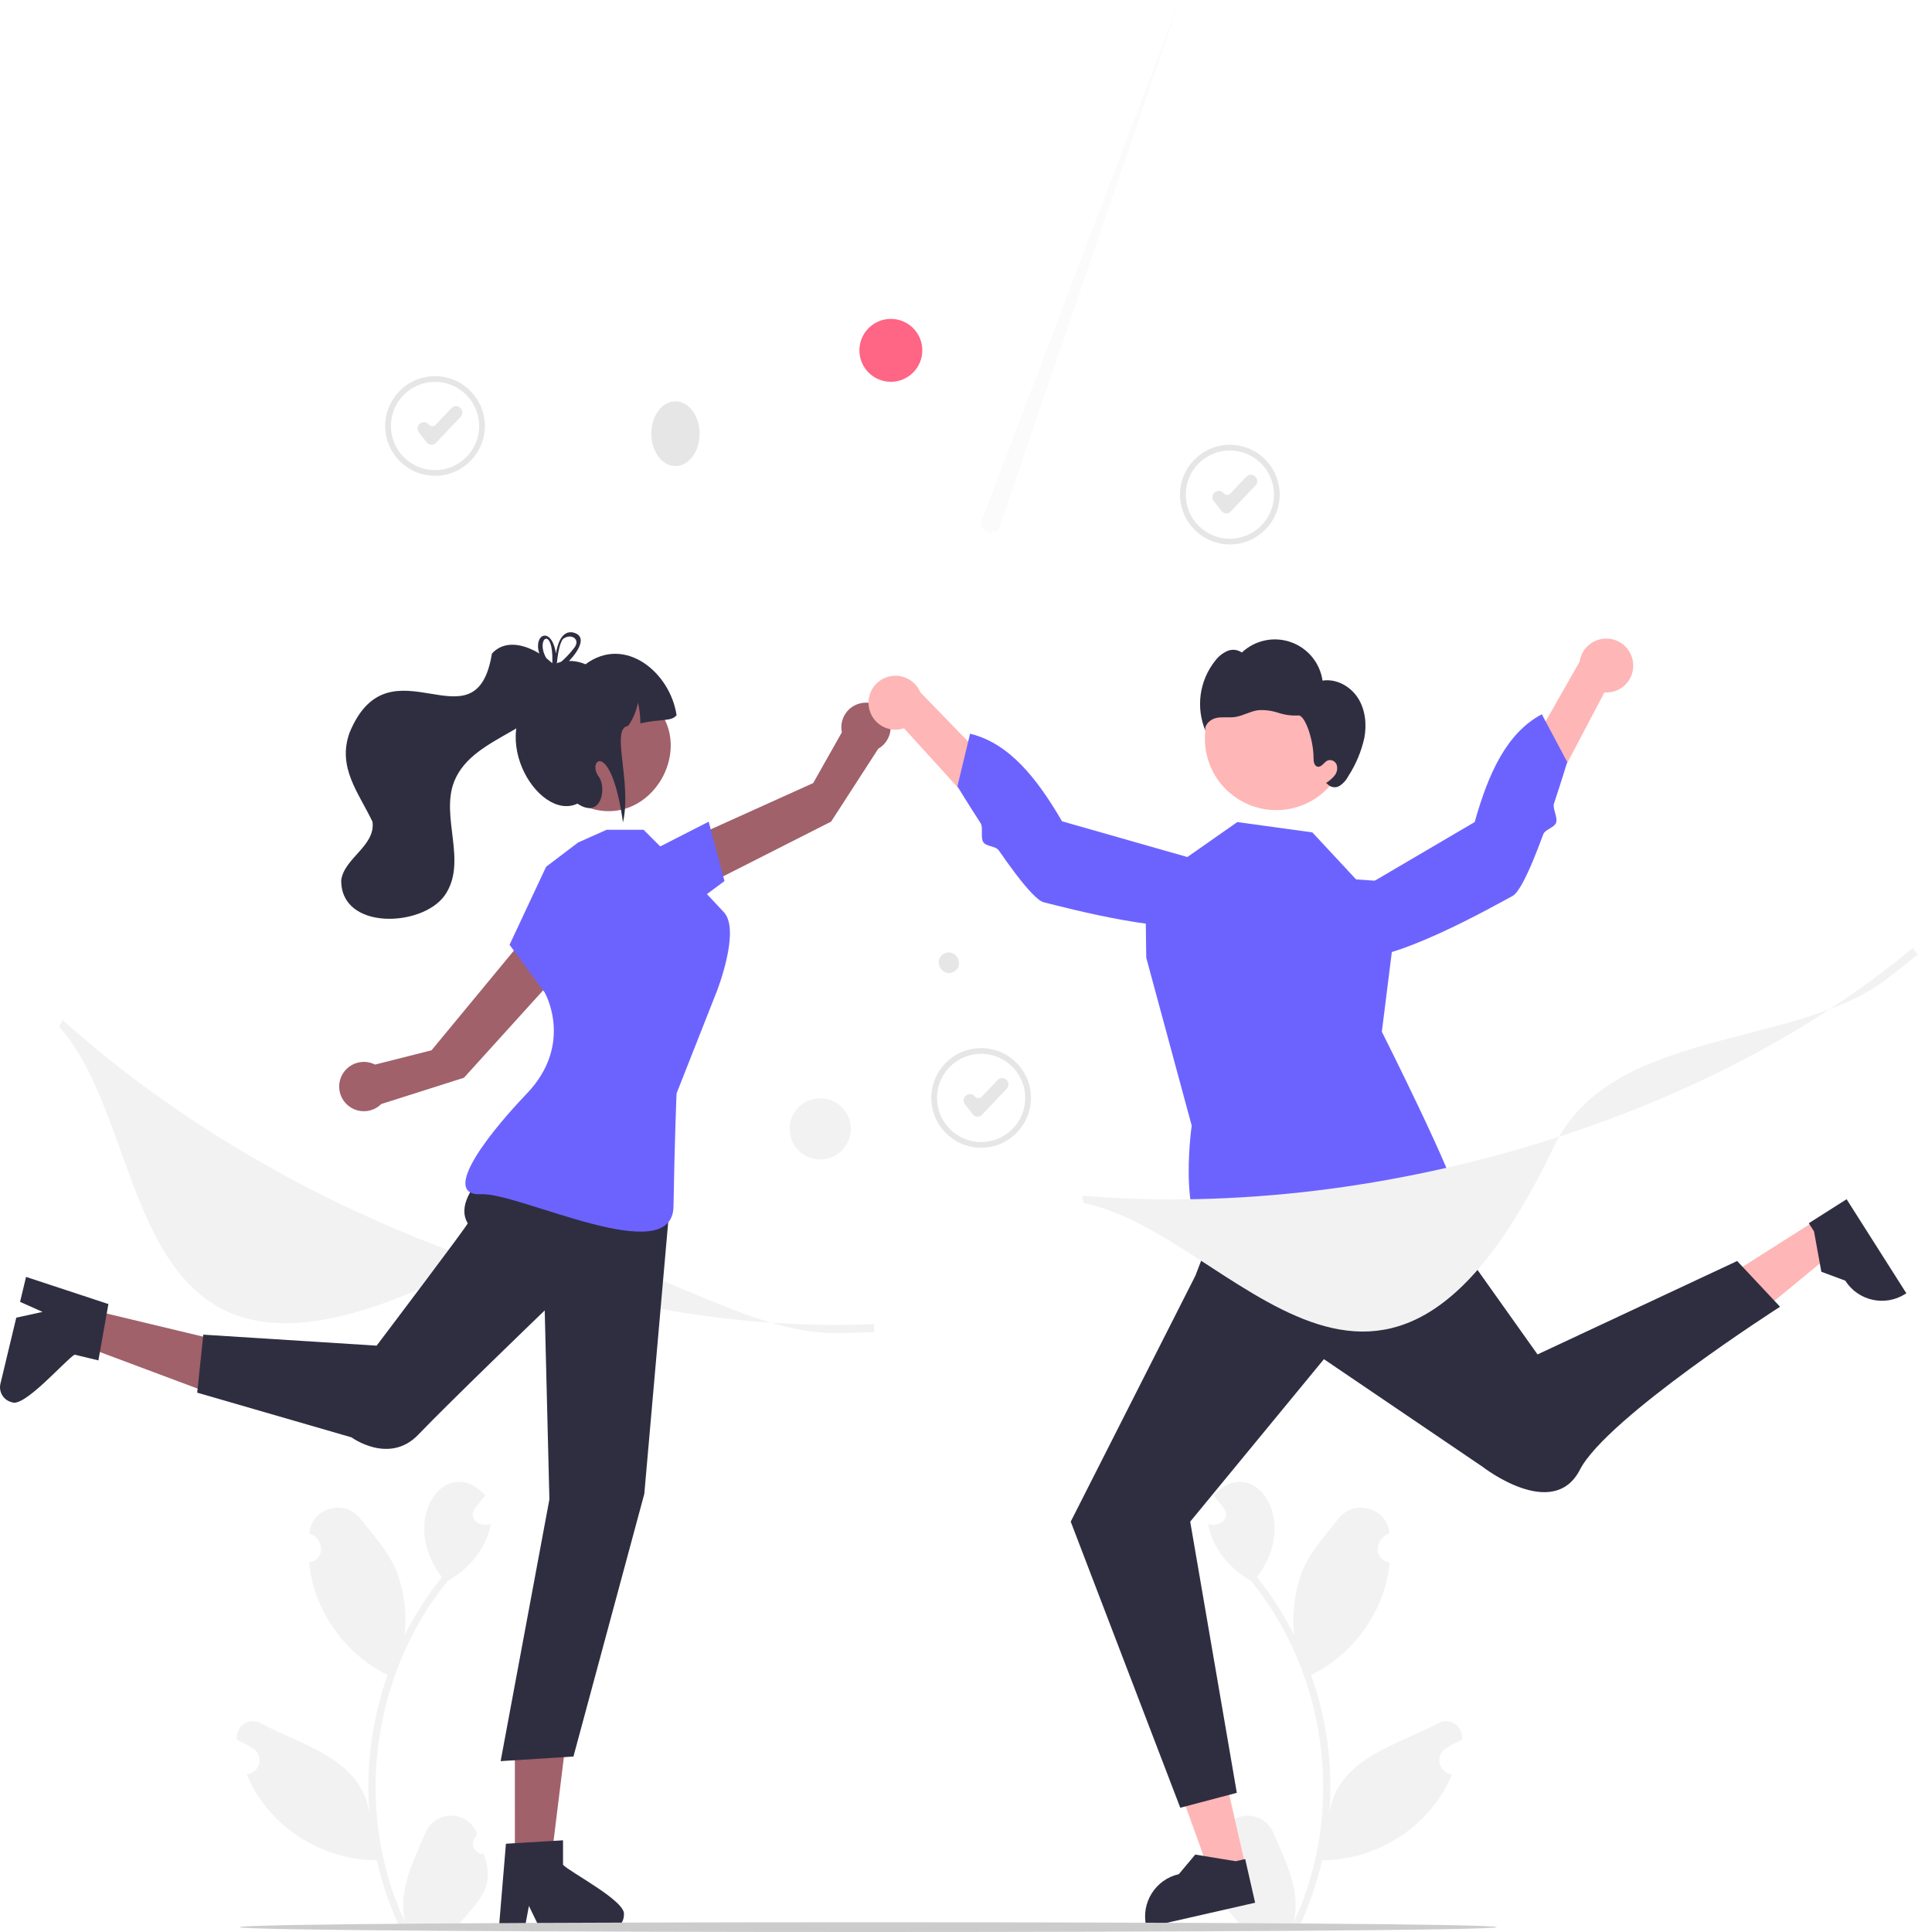
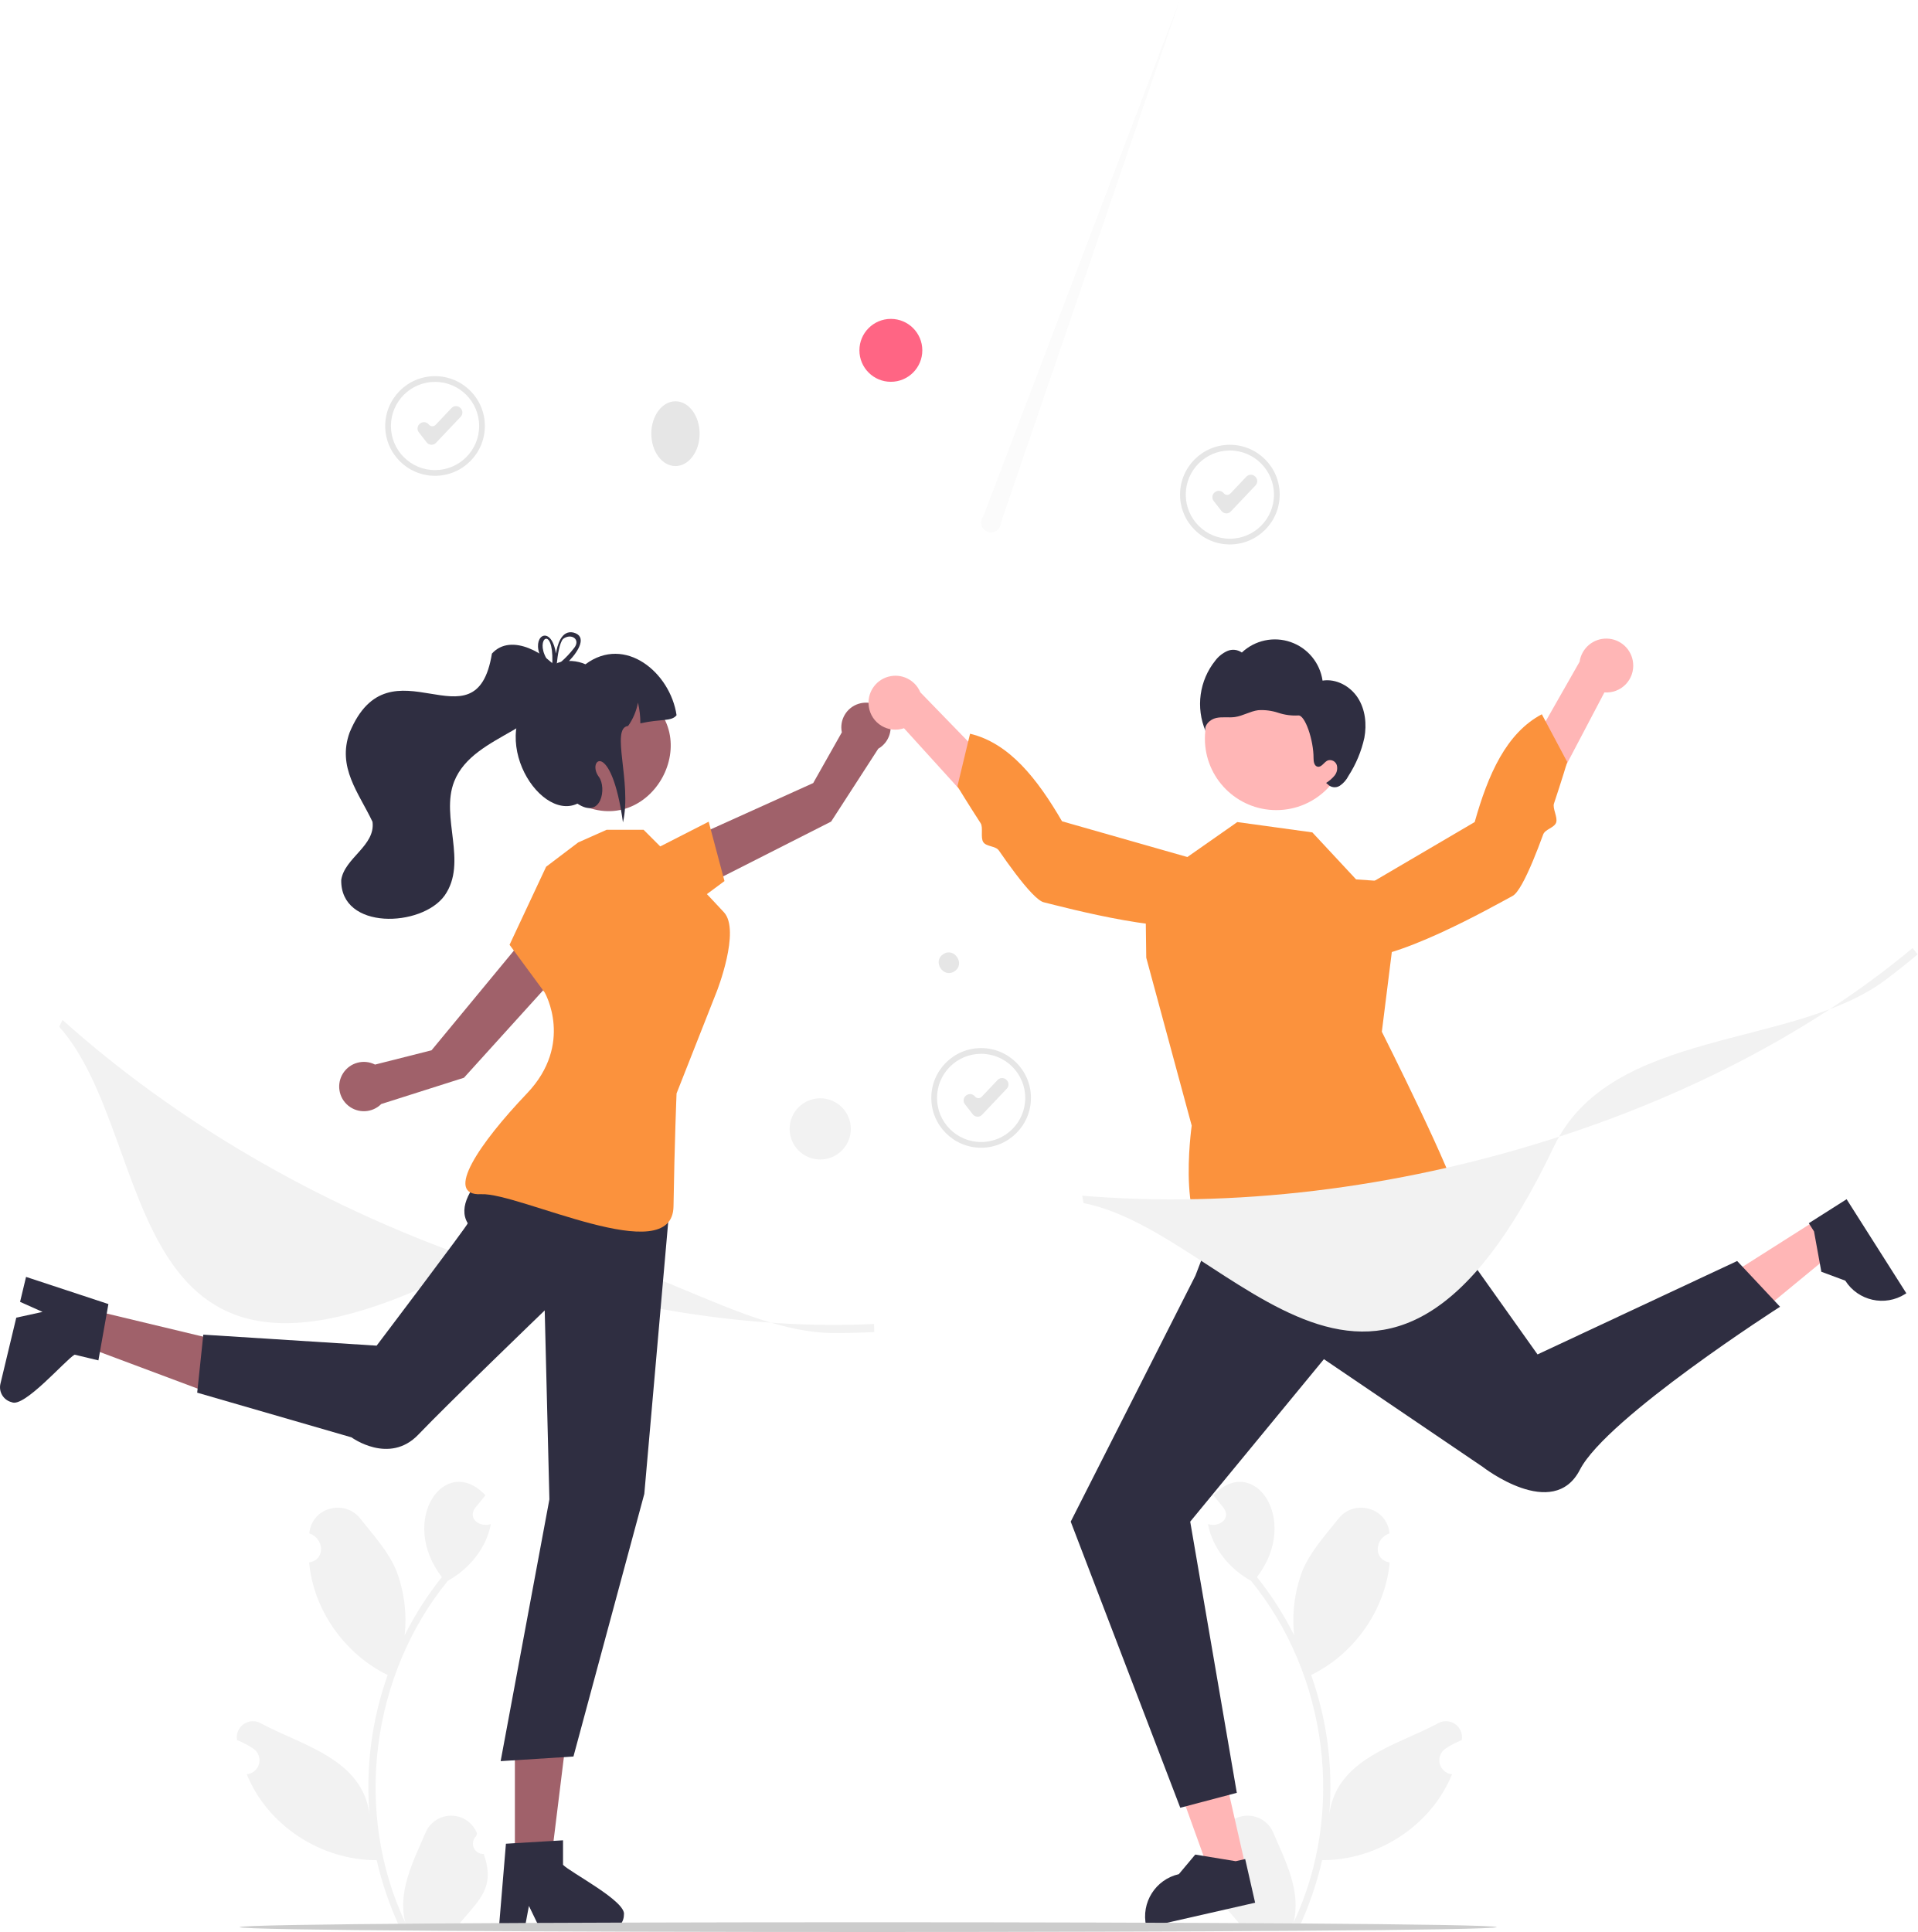
<svg xmlns="http://www.w3.org/2000/svg" data-name="Layer 1" width="670.713" height="675.702" viewBox="0 0 670.713 675.702">
  <path d="M433.834,760.56a3.613,3.613,0,0,1-2.619-6.263c.091-.362.156-.622.248-.984a9.707,9.707,0,0,0-17.997-.17c-4.282,10.023-9.825,20.4-7.068,31.44-18.206-38.585-12.015-86.582,14.891-119.58,7.437-4.097,13.465-11.376,15.034-19.827-3.681,1.247-8.27-1.747-5.502-5.624,1.2-1.482,2.411-2.952,3.61-4.434-13.982-14.89-30.641,8.512-15.251,28.609A115.847,115.847,0,0,0,406.169,684.08a48.709,48.709,0,0,0-2.908-22.624c-2.783-6.715-8.001-12.37-12.595-18.175-5.586-7.073-17.083-3.81-17.835,5.166,5.155,1.694,5.825,9.141-.072,10.16,1.545,16.698,12.453,32.043,27.478,39.366a116.299,116.299,0,0,0-6.355,48.611c-2.652-19.25-23.316-23.921-37.759-31.572a5.626,5.626,0,0,0-8.58,5.699,32.495,32.495,0,0,1,5.696,3.005,4.911,4.911,0,0,1-2.282,8.965c7.28,18.018,26.102,30.117,45.434,30.049a119.563,119.563,0,0,0,8.032,23.447h28.692c.103-.319.195-.648.288-.967a32.599,32.599,0,0,1-7.939-.473c7.026-8.319,12.46-12.563,8.371-24.177Z" transform="translate(-264.6436 -112.1492)" fill="#f2f2f2" />
  <path d="M689.626,760.56a3.613,3.613,0,0,0,2.619-6.263c-.091-.362-.156-.622-.248-.984a9.707,9.707,0,0,1,17.997-.17c4.282,10.023,9.825,20.4,7.068,31.44,18.206-38.585,12.015-86.582-14.891-119.58-7.437-4.097-13.465-11.376-15.034-19.827,3.681,1.247,8.27-1.747,5.502-5.624-1.2-1.482-2.411-2.952-3.61-4.434,13.982-14.89,30.641,8.512,15.251,28.609A115.846,115.846,0,0,1,717.291,684.08a48.709,48.709,0,0,1,2.908-22.624c2.783-6.715,8.001-12.37,12.595-18.175,5.586-7.073,17.083-3.81,17.835,5.166-5.155,1.694-5.825,9.141.072,10.16-1.545,16.698-12.453,32.043-27.478,39.366a116.299,116.299,0,0,1,6.355,48.611c2.652-19.25,23.316-23.921,37.759-31.572a5.626,5.626,0,0,1,8.58,5.699,32.495,32.495,0,0,0-5.696,3.005,4.911,4.911,0,0,0,2.282,8.965C765.222,750.699,746.4,762.798,727.069,762.73a119.562,119.562,0,0,1-8.032,23.447H690.345c-.103-.319-.195-.648-.288-.967a32.599,32.599,0,0,0,7.939-.473c-7.026-8.319-12.46-12.563-8.371-24.177Z" transform="translate(-264.6436 -112.1492)" fill="#f2f2f2" />
  <polygon points="435.621 652.671 423.265 655.481 406.541 609.159 424.778 605.01 435.621 652.671" fill="#ffb6b6" />
  <path d="M703.633,777.61l-37.997,8.645-.109-.481a15.168,15.168,0,0,1,11.424-18.155l.001-0,5.742-6.845,14.148,2.319,3.317-.755Z" transform="translate(-264.6436 -112.1492)" fill="#2f2e41" />
  <polygon points="634.947 426.88 641.739 437.577 603.711 468.871 593.685 453.082 634.947 426.88" fill="#ffb6b6" />
  <path d="M910.51,531.565l20.89,32.895-.416.264a15.168,15.168,0,0,1-20.935-4.672l-.001-.001-8.375-3.114L899.114,542.832l-1.824-2.872Z" transform="translate(-264.6436 -112.1492)" fill="#2f2e41" />
  <path d="M505.719,424.661l-3.052-17.689L549.064,386.021l10.02-17.74a8.626,8.626,0,1,1,12.739,5.725l-16.483,25.483Z" transform="translate(-264.6436 -112.1492)" fill="#a0616a" />
-   <polygon points="226.971 298.052 247.865 287.379 253.396 308.147 238.883 318.905 226.971 298.052" fill="#6c63ff" />
+   <polygon points="226.971 298.052 247.865 287.379 253.396 308.147 238.883 318.905 226.971 298.052" fill="#fb923d" />
  <polygon points="180.086 651.062 192.719 651.061 198.729 602.332 180.083 602.333 180.086 651.062" fill="#a0616a" />
  <path d="M461.567,764.348v-8.565l-3.321.203-13.52.801-3.129.192-2.392,28.684-.128,1.538h8.97l.288-1.527L449.638,778.733l3.364,6.941.737,1.527h23.782a5.374,5.374,0,0,0,5.34-5.35C483.865,777.163,464.087,767.029,461.567,764.348Z" transform="translate(-264.6436 -112.1492)" fill="#2f2e41" />
  <polygon points="30.123 457.676 27.178 469.962 73.163 487.168 77.509 469.036 30.123 457.676" fill="#a0616a" />
  <path d="M290.735,585.934l8.329,1.997.577-3.277,2.373-13.334.543-3.088-27.336-9.014-1.466-.483-2.092,8.723,1.418.636,6.446,2.885-7.534,1.653-1.657.36L264.791,596.12a5.374,5.374,0,0,0,3.958,6.44C273.074,604.629,287.541,587.76,290.735,585.934Z" transform="translate(-264.6436 -112.1492)" fill="#2f2e41" />
  <path d="M464.263,447.839,448.002,440.238l-32.428,39.244L395.821,484.477a8.626,8.626,0,1,0,2.169,13.797l28.924-9.192Z" transform="translate(-264.6436 -112.1492)" fill="#a0616a" />
  <path d="M694.802,302.564A17.428,17.428,0,1,1,712.23,285.136,17.447,17.447,0,0,1,694.802,302.564Zm0-32.855A15.428,15.428,0,1,0,710.23,285.136,15.445,15.445,0,0,0,694.802,269.708Z" transform="translate(-264.6436 -112.1492)" fill="#e6e6e6" />
  <path d="M693.572,291.702c-.035,0-.07-.001-.105-.003a2.148,2.148,0,0,1-1.592-.827l-2.745-3.53a2.149,2.149,0,0,1,.377-3.016l.099-.077a2.149,2.149,0,0,1,3.017.377,1.568,1.568,0,0,0,2.374.116l5.574-5.885a2.152,2.152,0,0,1,3.039-.083l.091.087a2.149,2.149,0,0,1,.082,3.039l-8.65,9.131A2.147,2.147,0,0,1,693.572,291.702Z" transform="translate(-264.6436 -112.1492)" fill="#e6e6e6" />
  <path d="M607.802,513.564A17.428,17.428,0,1,1,625.23,496.136,17.447,17.447,0,0,1,607.802,513.564Zm0-32.855A15.428,15.428,0,1,0,623.23,496.136,15.445,15.445,0,0,0,607.802,480.708Z" transform="translate(-264.6436 -112.1492)" fill="#e6e6e6" />
  <path d="M606.572,502.702c-.035,0-.07-.001-.105-.003a2.148,2.148,0,0,1-1.592-.827l-2.745-3.53a2.149,2.149,0,0,1,.377-3.016l.099-.077a2.149,2.149,0,0,1,3.017.377,1.568,1.568,0,0,0,2.374.116l5.574-5.885a2.152,2.152,0,0,1,3.039-.083l.091.087a2.149,2.149,0,0,1,.082,3.039l-8.65,9.131A2.147,2.147,0,0,1,606.572,502.702Z" transform="translate(-264.6436 -112.1492)" fill="#e6e6e6" />
  <path d="M416.802,278.564A17.428,17.428,0,1,1,434.23,261.136,17.447,17.447,0,0,1,416.802,278.564Zm0-32.855A15.428,15.428,0,1,0,432.23,261.136,15.445,15.445,0,0,0,416.802,245.708Z" transform="translate(-264.6436 -112.1492)" fill="#e6e6e6" />
  <path d="M415.572,267.702c-.035,0-.07-.001-.105-.003a2.148,2.148,0,0,1-1.592-.827l-2.745-3.53a2.149,2.149,0,0,1,.377-3.016l.099-.077a2.149,2.149,0,0,1,3.017.377,1.568,1.568,0,0,0,2.374.116l5.574-5.885a2.152,2.152,0,0,1,3.039-.083l.091.087a2.149,2.149,0,0,1,.082,3.039l-8.65,9.131A2.147,2.147,0,0,1,415.572,267.702Z" transform="translate(-264.6436 -112.1492)" fill="#e6e6e6" />
  <path d="M556.329,578.362c-40.413,0-86.857-44.846-127.949-23.539-124.415,64.514-107.289-43.44-143.032-83.589l1.173-2.354c39.439,35.363,88.679,64.135,142.399,83.205,48.546,17.235,97.455,25.22,141.423,23.113l.076,2.829Q563.455,578.363,556.329,578.362Z" transform="translate(-264.6436 -112.1492)" fill="#f2f2f2" />
  <ellipse cx="236.249" cy="151.676" rx="8.447" ry="11.327" fill="#e6e6e6" />
  <path d="M598.459,451.863c-3.862,2.573-7.815-3.551-3.878-6.01C598.443,443.279,602.395,449.404,598.459,451.863Z" transform="translate(-264.6436 -112.1492)" fill="#e6e6e6" />
  <circle cx="311.586" cy="122.53" r="11" fill="#ff6584" />
  <path d="M614.704,294.958l62.593-182.809L608.566,292.77a3.442,3.442,0,1,0,6.138,2.188Z" transform="translate(-264.6436 -112.1492)" fill="#f0f0f0" opacity="0.3" style="isolation:isolate" />
  <circle cx="286.88" cy="394.821" r="10.702" fill="#f2f2f2" />
  <path d="M447.869,511.053s-26.681,17.373-19.626,28.918c.243.398-31.87,42.811-31.87,42.811l-60.622-3.848-2.136,20.29,53.97,15.631s13.203,9.7,23.403-.987,44.174-43.415,44.174-43.415l1.639,66.077-17.055,91.563,25.465-1.615,24.785-91.86,9.149-104.054Z" transform="translate(-264.6436 -112.1492)" fill="#2f2e41" />
-   <path d="M466.874,406.784l-11.22,8.503-12.788,27.294,12.297,16.701s10.344,17.927-6.213,35.287-29.271,35.903-16.019,35.241,66.925,26.637,67.278,4.272,1.068-39.513,1.068-39.513l14.072-35.691s8.384-21.292,2.498-27.665-13.767-14.518-13.767-14.518l-14.332-14.332H476.806Z" transform="translate(-264.6436 -112.1492)" fill="#6c63ff" />
+   <path d="M466.874,406.784l-11.22,8.503-12.788,27.294,12.297,16.701s10.344,17.927-6.213,35.287-29.271,35.903-16.019,35.241,66.925,26.637,67.278,4.272,1.068-39.513,1.068-39.513l14.072-35.691s8.384-21.292,2.498-27.665-13.767-14.518-13.767-14.518l-14.332-14.332H476.806Z" transform="translate(-264.6436 -112.1492)" fill="#fb923d" />
  <path d="M487.818,354.343c25.17,14.323,4.507,52.114-21.133,38.657C441.516,378.677,462.179,340.886,487.818,354.343Z" transform="translate(-264.6436 -112.1492)" fill="#a0616a" />
  <path d="M501.277,362.284c-1.764,2.294-5.448,1.218-12.664,2.855a30.081,30.081,0,0,0-.841-7.262,20.441,20.441,0,0,1-3.447,8.173c-6.266.695,1.415,19.73-1.793,33.725-4.133-29.525-12.828-21.79-8.435-15.933,2.812,3.749.937,14.996-7.498,9.373-13.918,6.615-33.741-26.243-11.771-41.653-.393-8.329,8.876-9.645,14.583-7.084C483.261,334.159,499.085,347.379,501.277,362.284Z" transform="translate(-264.6436 -112.1492)" fill="#2f2e41" />
  <path d="M436.696,340.74c-5.604,34.454-35.64-6.337-49.763,27.57-4.44,12.279,3.178,21.063,7.997,31.255,1.1,8.376-9.797,12.626-10.938,20.336-.318,17.676,28.2,16.595,36.172,5.442,8.192-11.674-1.59-27.338,3.333-39.868,6.92-17.397,35.064-17.527,37.515-37.767C456.264,340.947,443.496,333.202,436.696,340.74Z" transform="translate(-264.6436 -112.1492)" fill="#2f2e41" />
  <path d="M459.397,344.107c-.183.077-.367.154-.531.241h-.01c-.154.077-.309.154-.463.241-.019.01-.029.019-.048.029-.203-.193-.405-.386-.618-.579a2.231,2.231,0,0,0,.039.946l.029.116c.193.203.396.396.608.598.193-.145.376-.299.569-.444.116-.096.232-.193.357-.289.019-.251.048-.54.077-.859Zm5.809-10.729c-4.303-.984-5.693,4.641-6.108,7.352-1.563-9.842-8.066-6.745-5.818-.029a15.036,15.036,0,0,0,3.31,5.326c.203.232.425.463.656.695-.261,1.351,1.052,1.003,2.827-.241a23.646,23.646,0,0,0,3.618-3.175C467.232,339.592,469.991,334.622,465.205,333.378Zm.135,5.538a33.719,33.719,0,0,1-4.448,4.718q-.767.695-1.563,1.332c-.01.087-.01.164-.019.232a1.767,1.767,0,0,1-.135.27c-.54.975-1.148.444-1.38-.367-.019-.029-.048-.058-.068-.087a13.596,13.596,0,0,1-1.997-2.644c-3.985-6.909,2.432-11.608,2.113,1.293a1.222,1.222,0,0,0-.116.376,2.231,2.231,0,0,0,.039.946l.029.116c.193.203.396.396.608.598.193-.145.376-.299.569-.444.116-.096.232-.193.357-.289.019-.251.048-.54.077-.859v-.01c.251-2.586.936-7.237,2.2-8.501C464.385,333.465,467.984,335.771,465.34,338.916Zm-5.944,5.191c-.183.077-.367.154-.531.241h-.01c-.154.077-.309.154-.463.241-.019.01-.029.019-.048.029-.203-.193-.405-.386-.618-.579a2.231,2.231,0,0,0,.039.946l.029.116c.193.203.396.396.608.598.193-.145.376-.299.569-.444.116-.096.232-.193.357-.289.019-.251.048-.54.077-.859Z" transform="translate(-264.6436 -112.1492)" fill="#2f2e41" />
  <path d="M692.04,534.067l-9.296,24.243-43.608,86.02,38.318,100.067L697.23,739.177l-16.3-94.847,46.764-56.82L783.23,625.177s24.63,19.228,34,1,70-57,70-57l-15-16L802.411,585.851l-48.189-67.828Z" transform="translate(-264.6436 -112.1492)" fill="#2f2e41" />
-   <path d="M738.947,419.713l-15.303-16.441-26.25-3.611L665.23,422.177l.324,24.923,15.9,58.729s-6.056,42.194,10.86,41.771,26.137-8.857,33.026-7.14,36.178,9.023,38.034,1.37,11.722-2.173,11.289-9.413-26.709-59.427-26.709-59.427l6.533-52.192Z" transform="translate(-264.6436 -112.1492)" fill="#6c63ff" />
+   <path d="M738.947,419.713l-15.303-16.441-26.25-3.611L665.23,422.177l.324,24.923,15.9,58.729s-6.056,42.194,10.86,41.771,26.137-8.857,33.026-7.14,36.178,9.023,38.034,1.37,11.722-2.173,11.289-9.413-26.709-59.427-26.709-59.427l6.533-52.192Z" transform="translate(-264.6436 -112.1492)" fill="#fb923d" />
  <path d="M835.838,344.032a9.373,9.373,0,0,1-10.042,10.283l-35.191,66.927L781.157,406.738l35.969-63.164a9.424,9.424,0,0,1,18.711.459Z" transform="translate(-264.6436 -112.1492)" fill="#ffb6b6" />
-   <path d="M725.054,432.157s-1.396,11.905,12.006,14.852,50.533-18.269,56.62-21.51c1.906-1.015,4.493-5.988,7.146-12.342,1.191-2.853,2.396-5.983,3.56-9.159.673-1.838,3.896-2.339,4.53-4.162.631-1.812-1.327-4.946-.756-6.654,2.711-8.108,4.632-14.54,4.632-14.54L803.91,361.957c-12.423,6.568-18.795,21.035-23.481,37.701Z" transform="translate(-264.6436 -112.1492)" fill="#6c63ff" />
+   <path d="M725.054,432.157s-1.396,11.905,12.006,14.852,50.533-18.269,56.62-21.51c1.906-1.015,4.493-5.988,7.146-12.342,1.191-2.853,2.396-5.983,3.56-9.159.673-1.838,3.896-2.339,4.53-4.162.631-1.812-1.327-4.946-.756-6.654,2.711-8.108,4.632-14.54,4.632-14.54L803.91,361.957c-12.423,6.568-18.795,21.035-23.481,37.701Z" transform="translate(-264.6436 -112.1492)" fill="#fb923d" />
  <path d="M568.533,359.401a9.373,9.373,0,0,0,12.296,7.442l50.82,55.99,5.518-16.407L586.535,354.274a9.424,9.424,0,0,0-18.001,5.127Z" transform="translate(-264.6436 -112.1492)" fill="#ffb6b6" />
-   <path d="M697.846,416.997s4.331,11.177-7.907,17.384-53.497-5.042-60.201-6.656c-2.099-.505-5.848-4.674-10.008-10.161-1.867-2.464-3.817-5.193-5.738-7.976-1.112-1.611-4.357-1.29-5.428-2.895-1.064-1.597.047-5.121-.934-6.631-4.654-7.171-8.124-12.918-8.124-12.918l4.424-18.378c13.671,3.25,23.461,15.662,32.169,30.625Z" transform="translate(-264.6436 -112.1492)" fill="#6c63ff" />
+   <path d="M697.846,416.997s4.331,11.177-7.907,17.384-53.497-5.042-60.201-6.656c-2.099-.505-5.848-4.674-10.008-10.161-1.867-2.464-3.817-5.193-5.738-7.976-1.112-1.611-4.357-1.29-5.428-2.895-1.064-1.597.047-5.121-.934-6.631-4.654-7.171-8.124-12.918-8.124-12.918l4.424-18.378c13.671,3.25,23.461,15.662,32.169,30.625Z" transform="translate(-264.6436 -112.1492)" fill="#fb923d" />
  <circle cx="446.399" cy="258.353" r="24.976" fill="#ffb6b6" />
  <path d="M739.553,356.201c-2.627-4.064-7.557-6.773-12.337-6.012a16.847,16.847,0,0,0-28.228-9.826,5.239,5.239,0,0,0-5.123-.513,10.802,10.802,0,0,0-4.162,3.341,24.243,24.243,0,0,0-3.392,24.663c-.584-2.123,1.544-4.121,3.694-4.598,2.15-.477,4.405-.026,6.586-.336,2.795-.398,5.307-2.019,8.106-2.384a18.453,18.453,0,0,1,7.012.901,19.012,19.012,0,0,0,7.009.941c2.356-.28,5.39,8.648,5.35,14.936-.008,1.192.238,2.722,1.402,2.974,1.434.311,2.265-1.668,3.63-2.207a2.525,2.525,0,0,1,3.097,1.647,4.117,4.117,0,0,1-.786,3.687,12.167,12.167,0,0,1-2.95,2.559l.562.468a3.345,3.345,0,0,0,4.223.525,9.114,9.114,0,0,0,3.032-3.452,40.623,40.623,0,0,0,5.561-13.326C742.719,365.43,742.18,360.266,739.553,356.201Z" transform="translate(-264.6436 -112.1492)" fill="#2f2e41" />
  <path d="M924.326,454.708C892.11,479.108,828.01,471.4,808.118,513.195c-60.228,126.545-111.754,30.148-164.488,19.724l-.486-2.585c52.79,4.378,109.414-2.415,163.751-19.648,49.104-15.571,92.915-38.736,126.692-66.962l1.769,2.209Q930.007,450.407,924.326,454.708Z" transform="translate(-264.6436 -112.1492)" fill="#f2f2f2" />
  <path d="M788.12,786.146c-.767,2.273-438.841,2.273-439.669.006C349.217,783.873,787.291,783.873,788.12,786.146Z" transform="translate(-264.6436 -112.1492)" fill="#ccc" />
</svg>
